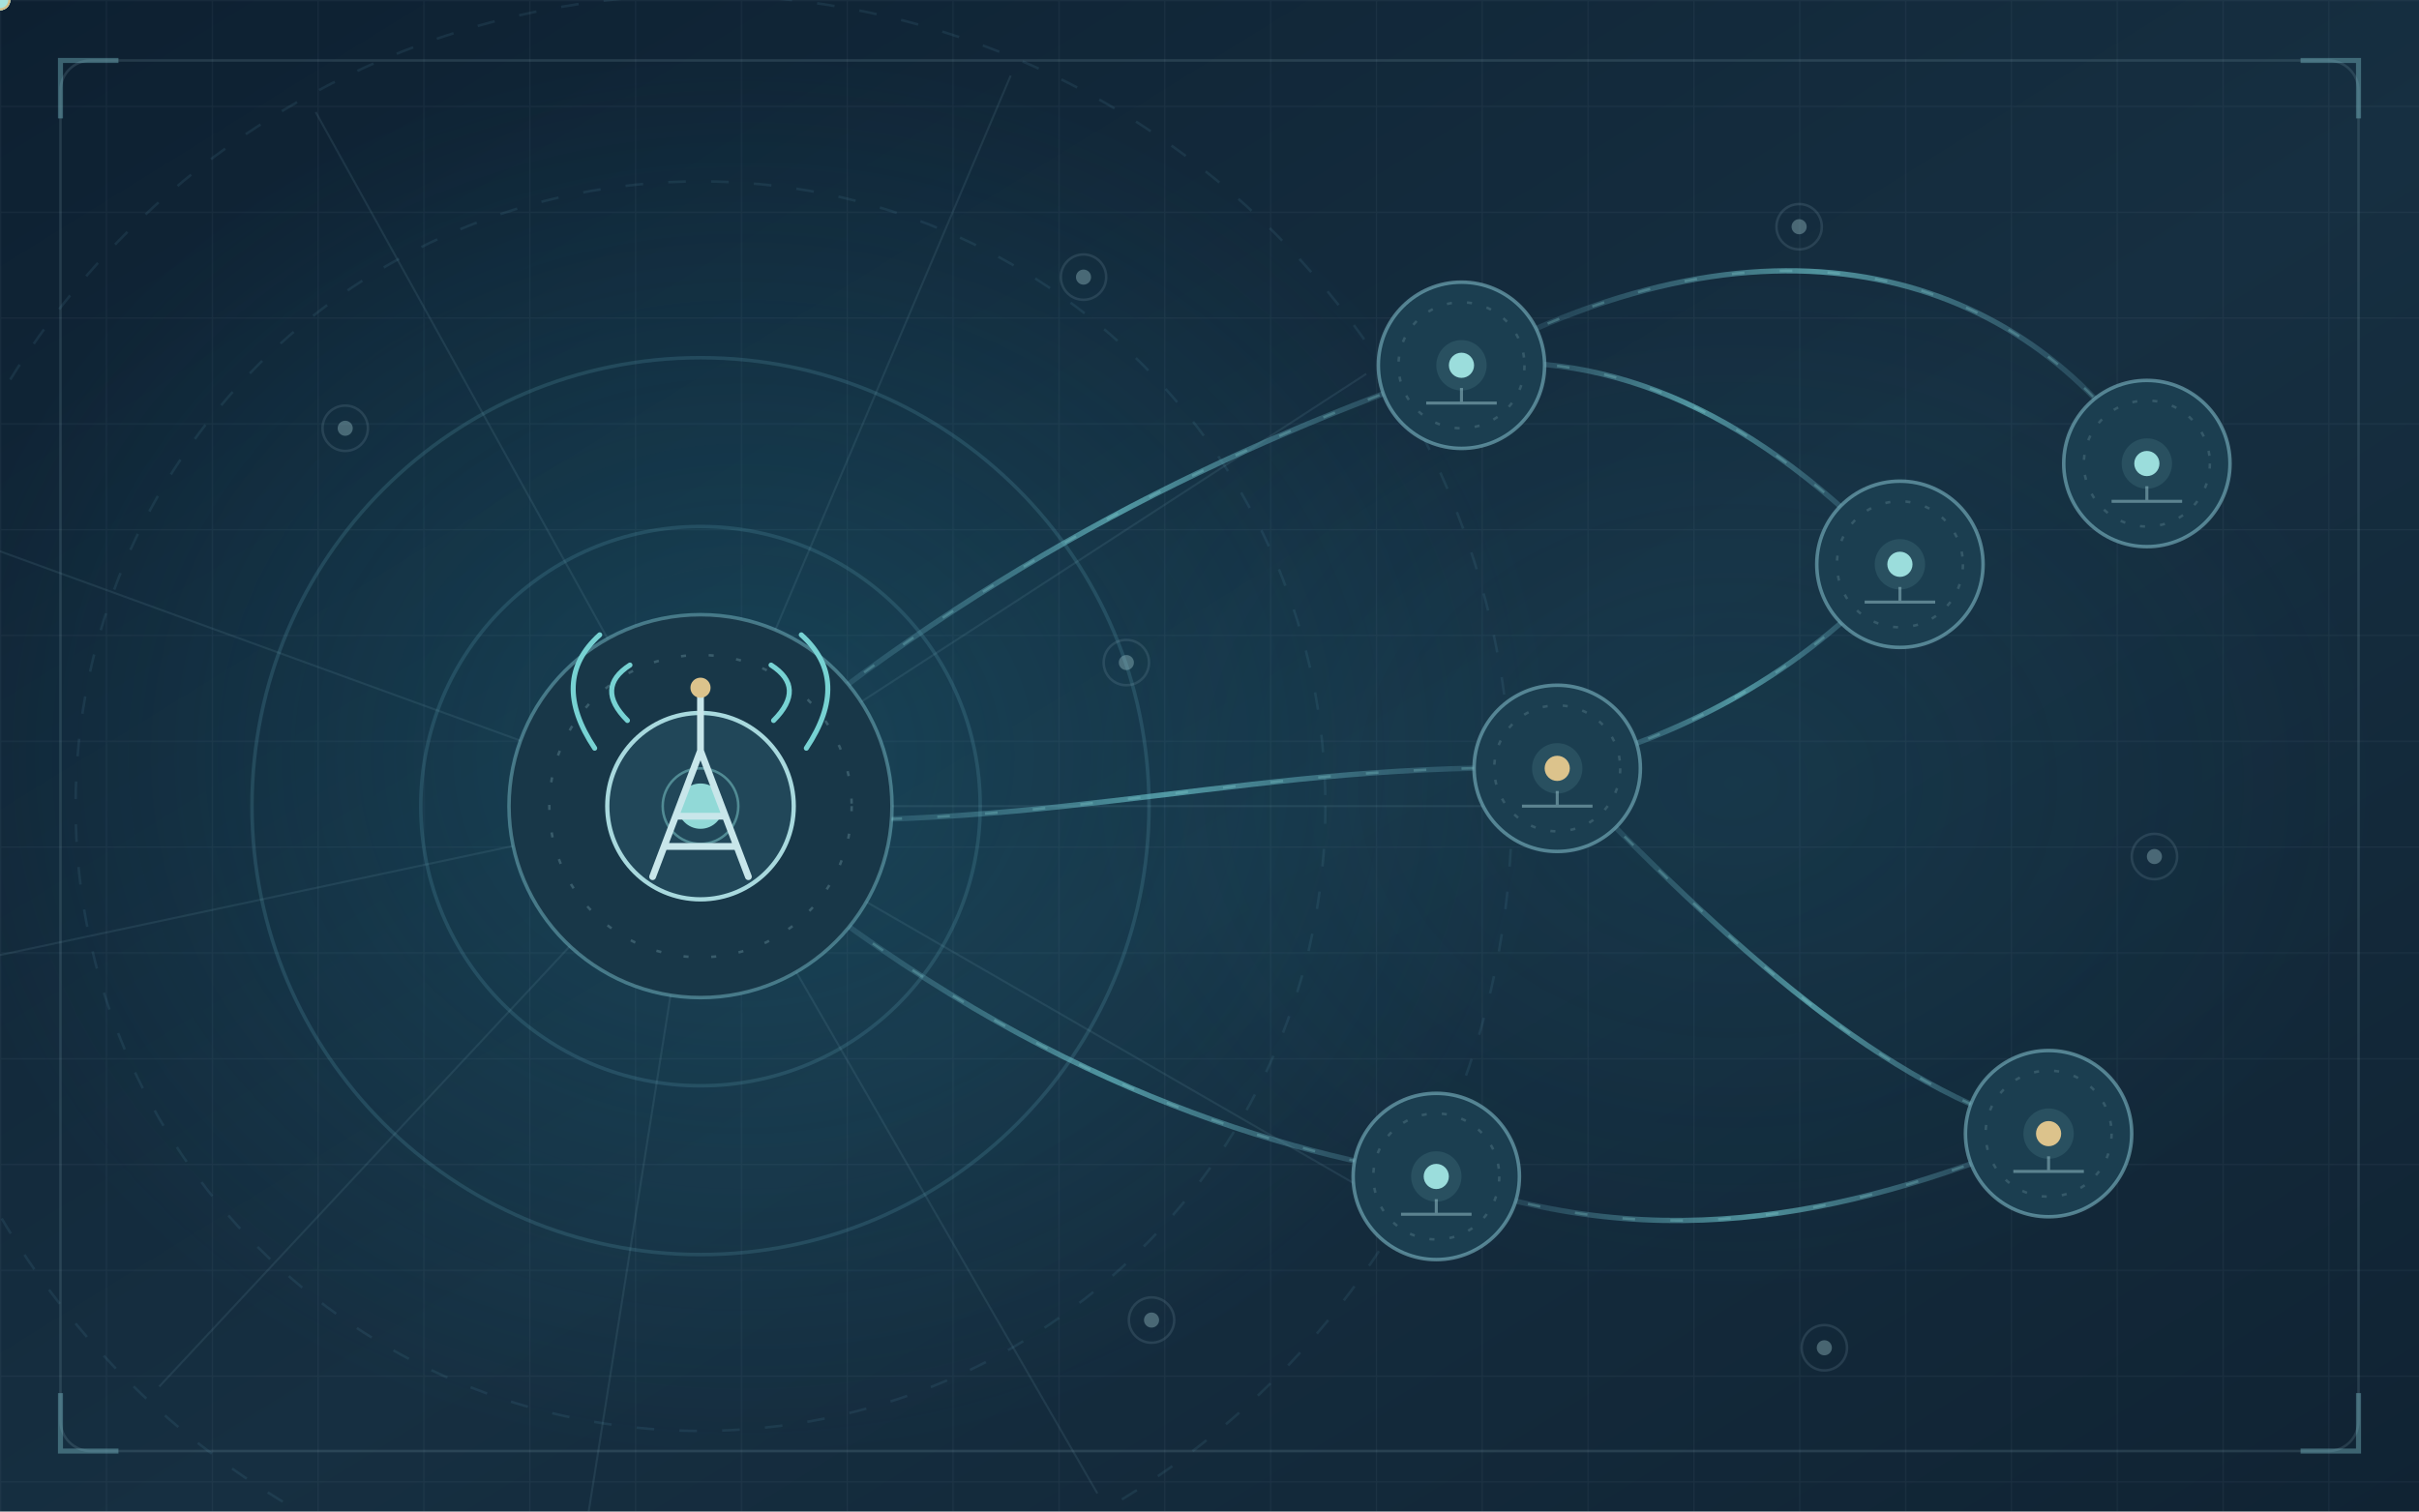
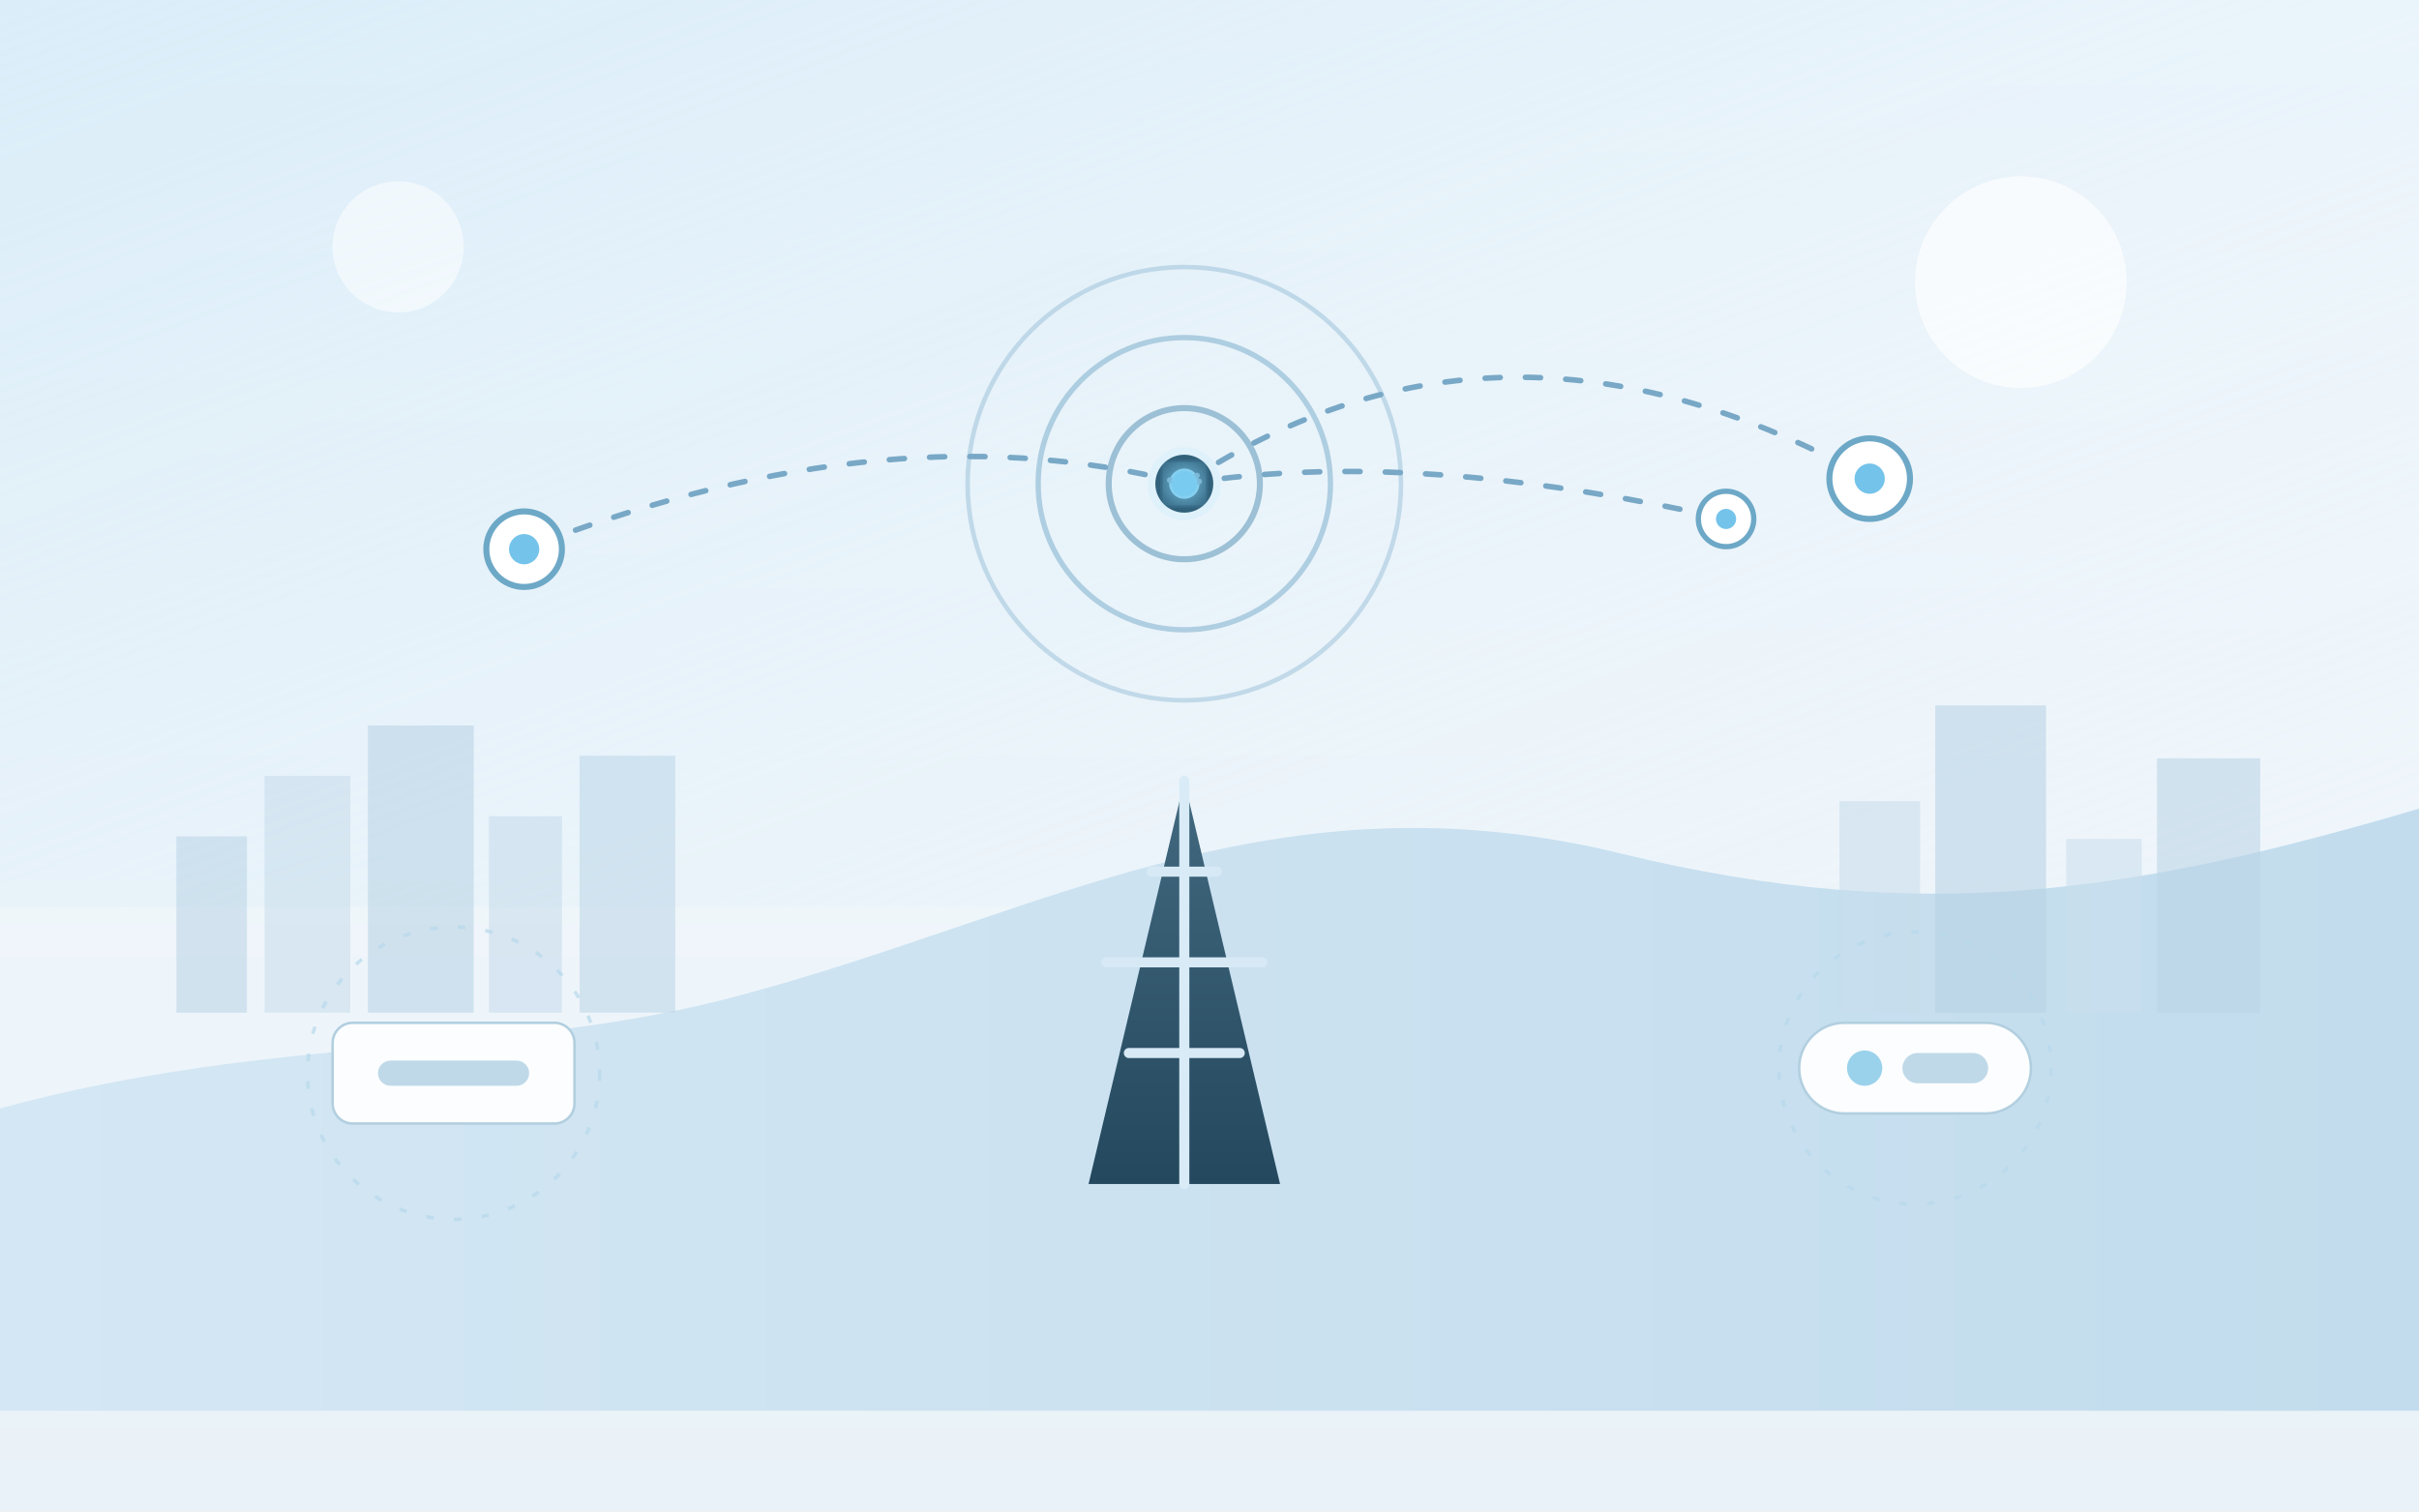
- <svg xmlns="http://www.w3.org/2000/svg" width="960" height="600" viewBox="0 0 960 600" role="img">
+ <svg xmlns="http://www.w3.org/2000/svg" viewBox="0 0 960 600" role="img" aria-labelledby="t d">
  <defs>
-     <linearGradient id="background" x1="0" y1="0" x2="1" y2="1">
-       <stop stop-color="#0D2031" />
-       <stop offset=".54" stop-color="#162F41" />
-       <stop offset="1" stop-color="#102333" />
+     <linearGradient id="bg" x1="0" y1="0" x2="0" y2="1">
+       <stop offset="0%" stop-color="#f8fbfe" />
+       <stop offset="100%" stop-color="#e9f2f8" />
    </linearGradient>
-     <radialGradient id="aura">
-       <stop stop-color="#258CA5" stop-opacity=".25" />
-       <stop offset="1" stop-color="#258CA5" stop-opacity="0" />
-     </radialGradient>
-     <linearGradient id="line" x1="0" y1="0" x2="1" y2="0">
-       <stop stop-color="#49778E" stop-opacity=".18" />
-       <stop offset=".52" stop-color="#72CED5" stop-opacity=".9" />
-       <stop offset="1" stop-color="#49778E" stop-opacity=".35" />
+     <linearGradient id="sky" x1="0" y1="0" x2="1" y2="1">
+       <stop offset="0%" stop-color="#d8ecf8" stop-opacity="0.95" />
+       <stop offset="100%" stop-color="#eef5fa" stop-opacity="0.4" />
    </linearGradient>
-     <filter id="halo" x="-150%" y="-150%" width="400%" height="400%">
-       <feGaussianBlur stdDeviation="5" />
+     <linearGradient id="hill" x1="0" y1="0" x2="1" y2="0">
+       <stop offset="0%" stop-color="#d4e7f4" />
+       <stop offset="100%" stop-color="#c2dced" />
+     </linearGradient>
+     <linearGradient id="towerGrad" x1="0" y1="0" x2="0" y2="1">
+       <stop offset="0%" stop-color="#42697f" />
+       <stop offset="100%" stop-color="#24485e" />
+     </linearGradient>
+     <filter id="softGlow" x="-40%" y="-40%" width="180%" height="180%">
+       <feGaussianBlur stdDeviation="6" result="b" />
+       <feMerge>
+         <feMergeNode in="b" />
+         <feMergeNode in="SourceGraphic" />
+       </feMerge>
    </filter>
-     <pattern id="grid" width="42" height="42" patternUnits="userSpaceOnUse">
-       <path d="M 42 0 L 0 0 0 42" fill="none" stroke="#B6D3DD" stroke-opacity=".055" stroke-width="1" />
-     </pattern>
-     <pattern id="dots" width="21" height="21" patternUnits="userSpaceOnUse">
-       <circle cx="1" cy="1" r=".95" fill="#8AB4C3" opacity=".12" />
-     </pattern>
    <style>
-   .wire{fill:none;stroke:#6193A8;stroke-width:1.7;stroke-opacity:.42;stroke-linecap:round;stroke-linejoin:round}
-   .wire-strong{fill:none;stroke:url(#line);stroke-width:2.1;stroke-linecap:round}
-   .detail{fill:none;stroke:#8EC2D0;stroke-opacity:.31;stroke-width:1.35}
-   .soft{fill:#9AD0DD;opacity:.3}
-   .pulse{animation:signal 4.2s ease-in-out infinite;transform-origin:center;transform-box:fill-box}
-   .pulse-later{animation-delay:-1.7s}
-   .pulse-last{animation-delay:-3.1s}
-   .trace{stroke-dasharray:5 14;animation:flow 14s linear infinite}
-   .trace-reverse{animation-direction:reverse}
-   @keyframes signal {0%,100%{opacity:.4}50%{opacity:1}}
-   @keyframes flow {to {stroke-dashoffset:-190}}
-   @media(prefers-reduced-motion: reduce){*{animation:none!important} animate,animateMotion {display:none}}
-   </style>
+       .line{stroke:#78a8c6;stroke-width:2.2;fill:none;stroke-linecap:round;stroke-linejoin:round;stroke-dasharray:6 10;animation:dash 10s linear infinite}
+       .line.alt{animation-direction:reverse}
+       .pulse{transform-origin:center;animation:pulse 3s ease-in-out infinite}
+       .beacon{animation:flicker 3.4s ease-in-out infinite}
+       .orbit{opacity:.55;animation:ping 3.8s ease-in-out infinite}
+       .orbit.two{animation-delay:1.2s}
+       .orbit.three{animation-delay:2.4s}
+       .packet{filter:url(#softGlow)}
+       .packetA{animation:moveA 6s linear infinite}
+       .packetB{animation:moveB 7.2s linear infinite}
+       .packetC{animation:moveC 5.6s linear infinite}
+       @keyframes dash{to{stroke-dashoffset:-180}}
+       @keyframes pulse{0%,100%{opacity:.85}50%{opacity:1}}
+       @keyframes flicker{0%,100%{opacity:.75}50%{opacity:1}}
+       @keyframes ping{0%{opacity:0;transform:scale(.55)}30%{opacity:.55}100%{opacity:0;transform:scale(1.03)}}
+       @keyframes moveA{0%{transform:translate(0,0)}50%{transform:translate(165px,-72px)}100%{transform:translate(332px,-116px)}}
+       @keyframes moveB{0%{transform:translate(0,0)}50%{transform:translate(124px,-16px)}100%{transform:translate(248px,-34px)}}
+       @keyframes moveC{0%{transform:translate(0,0)}50%{transform:translate(-114px,-7px)}100%{transform:translate(-228px,-24px)}}
+       @media (prefers-reduced-motion: reduce){*{animation:none !important}}
+     </style>
  </defs>
-   <rect width="960" height="600" fill="url(#background)" />
-   <rect width="960" height="600" fill="url(#grid)" />
-   <rect x="24" y="24" width="912" height="552" rx="12" fill="none" stroke="#96B6C5" stroke-opacity=".17" />
-   <path d="M47 24 H24 V47 M913 24 H936 V47 M47 576 H24 V553 M913 576 H936 V553" stroke="#7FC3CE" stroke-opacity=".4" stroke-width="2" fill="none" />
-   <ellipse cx="295" cy="300" rx="325" ry="278" fill="url(#aura)" />
-   <ellipse cx="688" cy="311" rx="264" ry="207" fill="url(#aura)" opacity=".45" />
-   <circle cx="278" cy="320" r="111" fill="none" stroke="#5FA0B5" stroke-width="1.4" stroke-opacity="0.22" stroke-dasharray="none" />
-   <circle cx="278" cy="320" r="178" fill="none" stroke="#5FA0B5" stroke-width="1.4" stroke-opacity="0.22" stroke-dasharray="none" />
-   <circle cx="278" cy="320" r="248" fill="none" stroke="#5FA0B5" stroke-width="1" stroke-opacity="0.13" stroke-dasharray="7 10" />
-   <circle cx="278" cy="320" r="322" fill="none" stroke="#5FA0B5" stroke-width="1" stroke-opacity="0.13" stroke-dasharray="7 10" />
-   <path d="M278 320 L401.1 30.0" stroke="#7FADBD" stroke-width=".8" stroke-opacity=".13" />
-   <path d="M278 320 L542.2 148.4" stroke="#7FADBD" stroke-width=".8" stroke-opacity=".13" />
-   <path d="M278 320 L593.0 320.0" stroke="#7FADBD" stroke-width=".8" stroke-opacity=".13" />
-   <path d="M278 320 L550.8 477.5" stroke="#7FADBD" stroke-width=".8" stroke-opacity=".13" />
-   <path d="M278 320 L435.5 592.8" stroke="#7FADBD" stroke-width=".8" stroke-opacity=".13" />
-   <path d="M278 320 L228.7 631.1" stroke="#7FADBD" stroke-width=".8" stroke-opacity=".13" />
-   <path d="M278 320 L63.2 550.4" stroke="#7FADBD" stroke-width=".8" stroke-opacity=".13" />
-   <path d="M278 320 L-30.1 385.5" stroke="#7FADBD" stroke-width=".8" stroke-opacity=".13" />
-   <path d="M278 320 L-18.0 212.3" stroke="#7FADBD" stroke-width=".8" stroke-opacity=".13" />
-   <path d="M278 320 L125.3 44.5" stroke="#7FADBD" stroke-width=".8" stroke-opacity=".13" />
-   <path d="M298 302 C394 222 488 177 580 145" class="wire-strong" stroke-opacity=".7" />
-   <path d="M298 302 C394 222 488 177 580 145" fill="none" stroke="#8BD9D9" stroke-width="1" opacity=".28" class="trace" />
-   <circle r="4.1" fill="#DBB879" opacity=".92">
-     <animateMotion dur="6.5s" begin="-0s" repeatCount="indefinite" path="M298 302 C394 222 488 177 580 145" />
-   </circle>
-   <path d="M296 325 C422 330 499 302 618 305" class="wire-strong" stroke-opacity=".7" />
-   <path d="M296 325 C422 330 499 302 618 305" fill="none" stroke="#8BD9D9" stroke-width="1" opacity=".28" class="trace" />
-   <circle r="3.3" fill="#A4E5E4" opacity=".92">
-     <animateMotion dur="7.2s" begin="-1.2s" repeatCount="indefinite" path="M296 325 C422 330 499 302 618 305" />
-   </circle>
-   <path d="M301 340 C405 426 500 456 570 467" class="wire-strong" stroke-opacity=".7" />
-   <path d="M301 340 C405 426 500 456 570 467" fill="none" stroke="#8BD9D9" stroke-width="1" opacity=".28" class="trace" />
-   <circle r="4.1" fill="#A4E5E4" opacity=".92">
-     <animateMotion dur="6.8s" begin="-3.5s" repeatCount="indefinite" path="M301 340 C405 426 500 456 570 467" />
-   </circle>
-   <path d="M580 145 Q670 135 754 224" class="wire-strong" stroke-opacity=".7" />
-   <path d="M580 145 Q670 135 754 224" fill="none" stroke="#8BD9D9" stroke-width="1" opacity=".28" class="trace" />
-   <circle r="3.3" fill="#DBB879" opacity=".92">
-     <animateMotion dur="6.9s" begin="-2.3s" repeatCount="indefinite" path="M580 145 Q670 135 754 224" />
-   </circle>
-   <path d="M618 305 Q702 283 754 224" class="wire-strong" stroke-opacity=".7" />
-   <path d="M618 305 Q702 283 754 224" fill="none" stroke="#8BD9D9" stroke-width="1" opacity=".28" class="trace" />
-   <circle r="4.1" fill="#A4E5E4" opacity=".92">
-     <animateMotion dur="5.9s" begin="-0.6s" repeatCount="indefinite" path="M618 305 Q702 283 754 224" />
-   </circle>
-   <path d="M618 305 C690 379 746 430 813 450" class="wire-strong" stroke-opacity=".7" />
-   <path d="M618 305 C690 379 746 430 813 450" fill="none" stroke="#8BD9D9" stroke-width="1" opacity=".28" class="trace" />
-   <circle r="3.3" fill="#A4E5E4" opacity=".92">
-     <animateMotion dur="7.0s" begin="-3.0s" repeatCount="indefinite" path="M618 305 C690 379 746 430 813 450" />
-   </circle>
-   <path d="M570 467 C661 501 741 480 813 450" class="wire-strong" stroke-opacity=".7" />
-   <path d="M570 467 C661 501 741 480 813 450" fill="none" stroke="#8BD9D9" stroke-width="1" opacity=".28" class="trace" />
-   <circle r="4.1" fill="#DBB879" opacity=".92">
-     <animateMotion dur="8.2s" begin="-1.0s" repeatCount="indefinite" path="M570 467 C661 501 741 480 813 450" />
-   </circle>
-   <path d="M580 145 C706 76 803 110 852 184" class="wire-strong" stroke-opacity=".7" />
-   <path d="M580 145 C706 76 803 110 852 184" fill="none" stroke="#8BD9D9" stroke-width="1" opacity=".28" class="trace" />
-   <circle r="3.3" fill="#A4E5E4" opacity=".92">
-     <animateMotion dur="8.5s" begin="-1.0s" repeatCount="indefinite" path="M580 145 C706 76 803 110 852 184" />
-   </circle>
-   <g transform="translate(278 320)">
-     <circle r="76" fill="#183748" stroke="#81C8D3" stroke-opacity=".45" stroke-width="1.4" />
-     <circle r="60" fill="none" stroke="#A3D2D9" stroke-opacity=".24" stroke-dasharray="2 9" />
-     <circle r="37" fill="#214759" stroke="#A8D9DE" stroke-width="1.7" />
-     <circle r="9" fill="#91D9D7" />
-     <circle r="15" fill="none" stroke="#83D1D0" stroke-opacity=".5" />
-     <path d="M-19 28 L0 -22 L19 28 M-14 16 H14 M-9 4 H9 M0 -22 V-45" fill="none" stroke="#C8E6EA" stroke-width="2.7" stroke-linejoin="round" stroke-linecap="round" />
-     <circle cx="0" cy="-47" r="4" fill="#DCC38C" />
-     <path d="M-28 -56 Q-42 -47 -29 -34 M28 -56 Q42 -47 29 -34 M-40 -68 Q-60 -50 -42 -23 M40 -68 Q60 -50 42 -23" fill="none" stroke="#77D2D3" stroke-width="2" stroke-linecap="round" />
+   <rect width="960" height="600" fill="url(#bg)" />
+   <rect x="0" y="0" width="960" height="360" fill="url(#sky)" />
+   <circle cx="802" cy="112" r="42" fill="#fff" opacity="0.65" />
+   <circle cx="158" cy="98" r="26" fill="#fff" opacity="0.55" />
+   <path d="M0 440C110 410 202 420 294 395c120-32 212-90 350-56 120 29 204 15 316-18v239H0Z" fill="url(#hill)" />
+   <g opacity="0.55">
+     <rect x="70" y="332" width="28" height="70" fill="#b9d4e5" />
+     <rect x="105" y="308" width="34" height="94" fill="#c6dceb" />
+     <rect x="146" y="288" width="42" height="114" fill="#b7d1e3" />
+     <rect x="194" y="324" width="29" height="78" fill="#c4dbeb" />
+     <rect x="230" y="300" width="38" height="102" fill="#bcd6e7" />
+     <rect x="730" y="318" width="32" height="84" fill="#c6dceb" />
+     <rect x="768" y="280" width="44" height="122" fill="#b7d1e3" />
+     <rect x="820" y="333" width="30" height="69" fill="#c8deed" />
+     <rect x="856" y="301" width="41" height="101" fill="#b9d4e5" />
  </g>
-   <circle cx="278" cy="320" r="68" fill="none" stroke="#8ADFD8" stroke-width="1.75" opacity="0">
-     <animate attributeName="r" from="70" to="285" dur="5.1s" begin="-0s" repeatCount="indefinite" />
-     <animate attributeName="opacity" values=".4;.21;0" dur="5.1s" begin="-0s" repeatCount="indefinite" />
-   </circle>
-   <circle cx="278" cy="320" r="68" fill="none" stroke="#8ADFD8" stroke-width="1.75" opacity="0">
-     <animate attributeName="r" from="70" to="285" dur="5.1s" begin="-1.7s" repeatCount="indefinite" />
-     <animate attributeName="opacity" values=".4;.21;0" dur="5.1s" begin="-1.7s" repeatCount="indefinite" />
-   </circle>
-   <circle cx="278" cy="320" r="68" fill="none" stroke="#8ADFD8" stroke-width="1.75" opacity="0">
-     <animate attributeName="r" from="70" to="285" dur="5.1s" begin="-3.4s" repeatCount="indefinite" />
-     <animate attributeName="opacity" values=".4;.21;0" dur="5.1s" begin="-3.4s" repeatCount="indefinite" />
-   </circle>
-   <g transform="translate(580 145)">
-     <circle r="33" fill="#1B3E50" stroke="#7DB8C4" stroke-width="1.4" stroke-opacity=".6" />
-     <circle r="25" fill="none" stroke="#B0D3DB" stroke-opacity=".18" stroke-dasharray="2 6" />
-     <circle r="10" fill="#8ED5D4" opacity=".12" />
-     <circle r="5" fill="#9BDDDC" class="pulse pulse-last" />
-     <path d="M-14 15 H14 M0 15 V9" stroke="#9FC9D0" stroke-opacity=".5" stroke-width="1.2" />
+   <g transform="translate(470 310)">
+     <ellipse class="orbit" cx="0" cy="-118" rx="30" ry="30" fill="none" stroke="#5d95b6" stroke-width="2.4" />
+     <ellipse class="orbit two" cx="0" cy="-118" rx="58" ry="58" fill="none" stroke="#7daecc" stroke-width="2.1" />
+     <ellipse class="orbit three" cx="0" cy="-118" rx="86" ry="86" fill="none" stroke="#9ec2da" stroke-width="1.8" />
+     <path d="M-38 160 0 0 38 160" fill="url(#towerGrad)" />
+     <path d="M-22 108H22M-31 72H31M-13 36H13" stroke="#d6e9f5" stroke-width="4" stroke-linecap="round" />
+     <path d="M0 0V160" stroke="#d8ebf6" stroke-width="4" stroke-linecap="round" />
+     <circle cx="0" cy="-118" r="13" fill="#31617b" stroke="#dff1fb" stroke-width="3" />
+     <circle class="beacon" cx="0" cy="-118" r="6" fill="#8ed3f2" />
+     <path class="line" d="M0 -118C88 -176 178 -172 272 -120" />
+     <path class="line alt" d="M0 -118C70 -129 143 -120 215 -104" />
+     <path class="line" d="M0 -118C-85 -140 -172 -127 -262 -92" />
+     <g class="pulse">
+       <circle cx="272" cy="-120" r="16" fill="#ffffff" stroke="#6da8c7" stroke-width="2.4" />
+       <circle cx="272" cy="-120" r="6" fill="#74c3ea" />
+       <circle cx="215" cy="-104" r="11" fill="#ffffff" stroke="#6da8c7" stroke-width="2.1" />
+       <circle cx="215" cy="-104" r="4" fill="#74c3ea" />
+       <circle cx="-262" cy="-92" r="15" fill="#ffffff" stroke="#6da8c7" stroke-width="2.4" />
+       <circle cx="-262" cy="-92" r="6" fill="#74c3ea" />
+     </g>
+     <circle class="packet packetA" cx="0" cy="-118" r="5.2" fill="#79cbef" />
+     <circle class="packet packetB" cx="0" cy="-118" r="4.6" fill="#90d5ef" />
+     <circle class="packet packetC" cx="0" cy="-118" r="4.8" fill="#79cbef" />
  </g>
-   <g transform="translate(618 305)">
-     <circle r="33" fill="#1B3E50" stroke="#7DB8C4" stroke-width="1.4" stroke-opacity=".6" />
-     <circle r="25" fill="none" stroke="#B0D3DB" stroke-opacity=".18" stroke-dasharray="2 6" />
-     <circle r="10" fill="#8ED5D4" opacity=".12" />
-     <circle r="5" fill="#DCC38C" class="pulse pulse-later" />
-     <path d="M-14 15 H14 M0 15 V9" stroke="#9FC9D0" stroke-opacity=".5" stroke-width="1.2" />
+   <g transform="translate(180 426)">
+     <rect x="-48" y="-20" width="96" height="40" rx="8" fill="#fbfdff" stroke="#b2cfdf" />
+     <rect x="-30" y="-5" width="60" height="10" rx="5" fill="#bfd9e8" />
+     <circle cx="0" cy="0" r="58" fill="none" stroke="#b7d9eb" stroke-width="1.4" stroke-dasharray="3 8" opacity="0.7" />
  </g>
-   <g transform="translate(570 467)">
-     <circle r="33" fill="#1B3E50" stroke="#7DB8C4" stroke-width="1.4" stroke-opacity=".6" />
-     <circle r="25" fill="none" stroke="#B0D3DB" stroke-opacity=".18" stroke-dasharray="2 6" />
-     <circle r="10" fill="#8ED5D4" opacity=".12" />
-     <circle r="5" fill="#9BDDDC" class="pulse pulse-last" />
-     <path d="M-14 15 H14 M0 15 V9" stroke="#9FC9D0" stroke-opacity=".5" stroke-width="1.2" />
+   <g transform="translate(760 424)">
+     <rect x="-46" y="-18" width="92" height="36" rx="18" fill="#fbfdff" stroke="#b2cfdf" />
+     <circle cx="-20" cy="0" r="7" fill="#9bd2eb" />
+     <rect x="-5" y="-6" width="34" height="12" rx="6" fill="#bfd9e8" />
+     <circle cx="0" cy="0" r="54" fill="none" stroke="#b7d9eb" stroke-width="1.4" stroke-dasharray="3 8" opacity="0.7" />
  </g>
-   <g transform="translate(754 224)">
-     <circle r="33" fill="#1B3E50" stroke="#7DB8C4" stroke-width="1.4" stroke-opacity=".6" />
-     <circle r="25" fill="none" stroke="#B0D3DB" stroke-opacity=".18" stroke-dasharray="2 6" />
-     <circle r="10" fill="#8ED5D4" opacity=".12" />
-     <circle r="5" fill="#9BDDDC" class="pulse pulse-later" />
-     <path d="M-14 15 H14 M0 15 V9" stroke="#9FC9D0" stroke-opacity=".5" stroke-width="1.2" />
-   </g>
-   <g transform="translate(813 450)">
-     <circle r="33" fill="#1B3E50" stroke="#7DB8C4" stroke-width="1.4" stroke-opacity=".6" />
-     <circle r="25" fill="none" stroke="#B0D3DB" stroke-opacity=".18" stroke-dasharray="2 6" />
-     <circle r="10" fill="#8ED5D4" opacity=".12" />
-     <circle r="5" fill="#DCC38C" class="pulse pulse-last" />
-     <path d="M-14 15 H14 M0 15 V9" stroke="#9FC9D0" stroke-opacity=".5" stroke-width="1.2" />
-   </g>
-   <g transform="translate(852 184)">
-     <circle r="33" fill="#1B3E50" stroke="#7DB8C4" stroke-width="1.4" stroke-opacity=".6" />
-     <circle r="25" fill="none" stroke="#B0D3DB" stroke-opacity=".18" stroke-dasharray="2 6" />
-     <circle r="10" fill="#8ED5D4" opacity=".12" />
-     <circle r="5" fill="#9BDDDC" class="pulse pulse-later" />
-     <path d="M-14 15 H14 M0 15 V9" stroke="#9FC9D0" stroke-opacity=".5" stroke-width="1.2" />
-   </g>
-   <circle cx="430" cy="110" r="3" fill="#A5CDD4" opacity=".37" />
-   <circle cx="430" cy="110" r="9" fill="none" stroke="#8CAEBB" opacity=".17" />
-   <circle cx="457" cy="524" r="3" fill="#A5CDD4" opacity=".37" />
-   <circle cx="457" cy="524" r="9" fill="none" stroke="#8CAEBB" opacity=".17" />
-   <circle cx="855" cy="340" r="3" fill="#A5CDD4" opacity=".37" />
-   <circle cx="855" cy="340" r="9" fill="none" stroke="#8CAEBB" opacity=".17" />
-   <circle cx="714" cy="90" r="3" fill="#A5CDD4" opacity=".37" />
-   <circle cx="714" cy="90" r="9" fill="none" stroke="#8CAEBB" opacity=".17" />
-   <circle cx="447" cy="263" r="3" fill="#A5CDD4" opacity=".37" />
-   <circle cx="447" cy="263" r="9" fill="none" stroke="#8CAEBB" opacity=".17" />
-   <circle cx="724" cy="535" r="3" fill="#A5CDD4" opacity=".37" />
-   <circle cx="724" cy="535" r="9" fill="none" stroke="#8CAEBB" opacity=".17" />
-   <circle cx="137" cy="170" r="3" fill="#A5CDD4" opacity=".37" />
-   <circle cx="137" cy="170" r="9" fill="none" stroke="#8CAEBB" opacity=".17" />
</svg>
